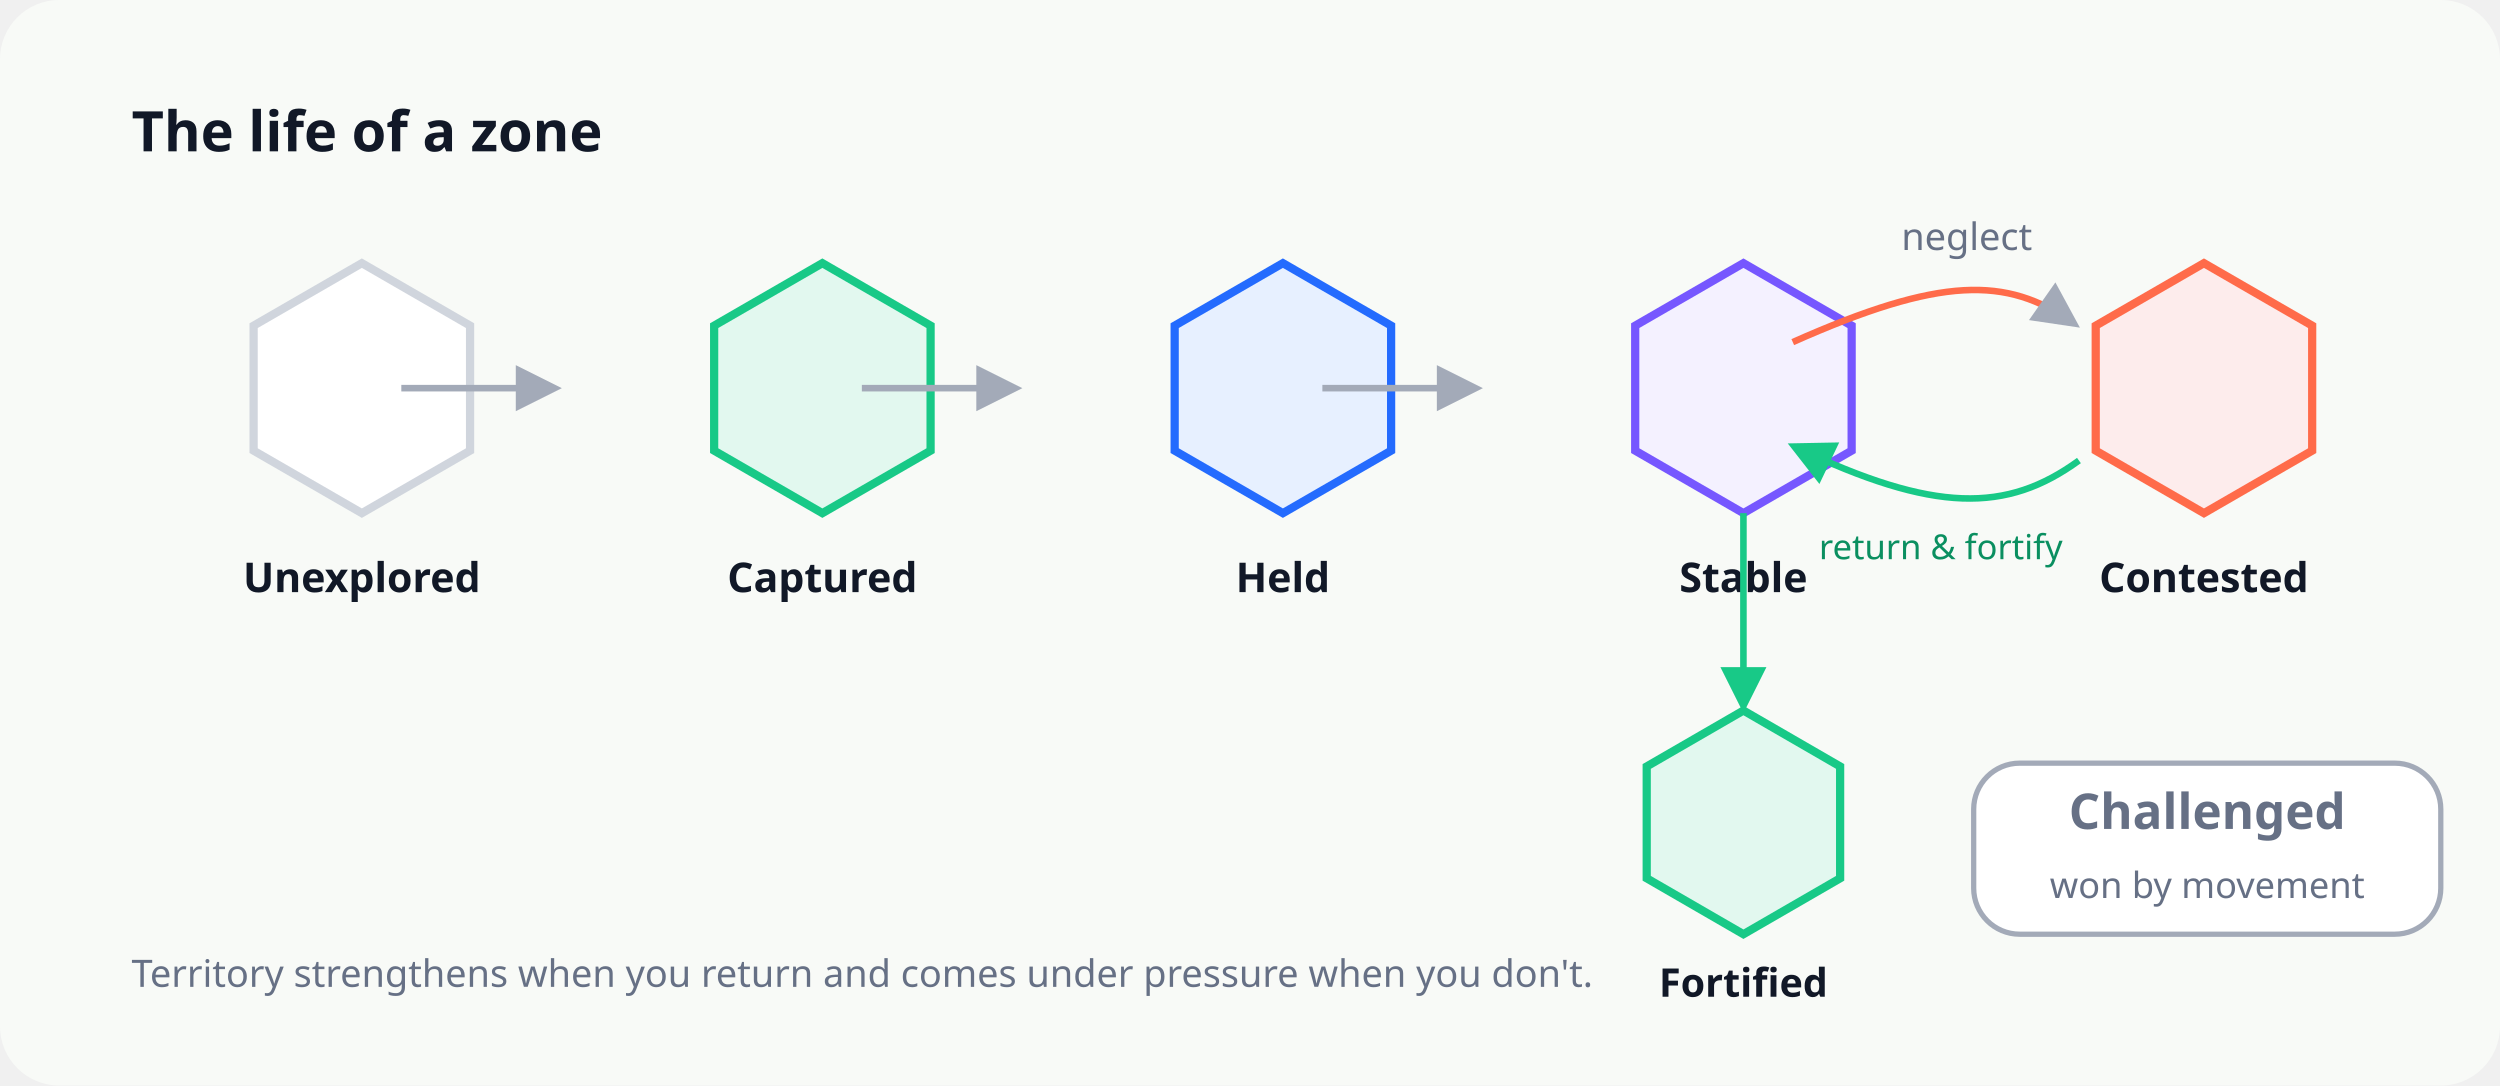
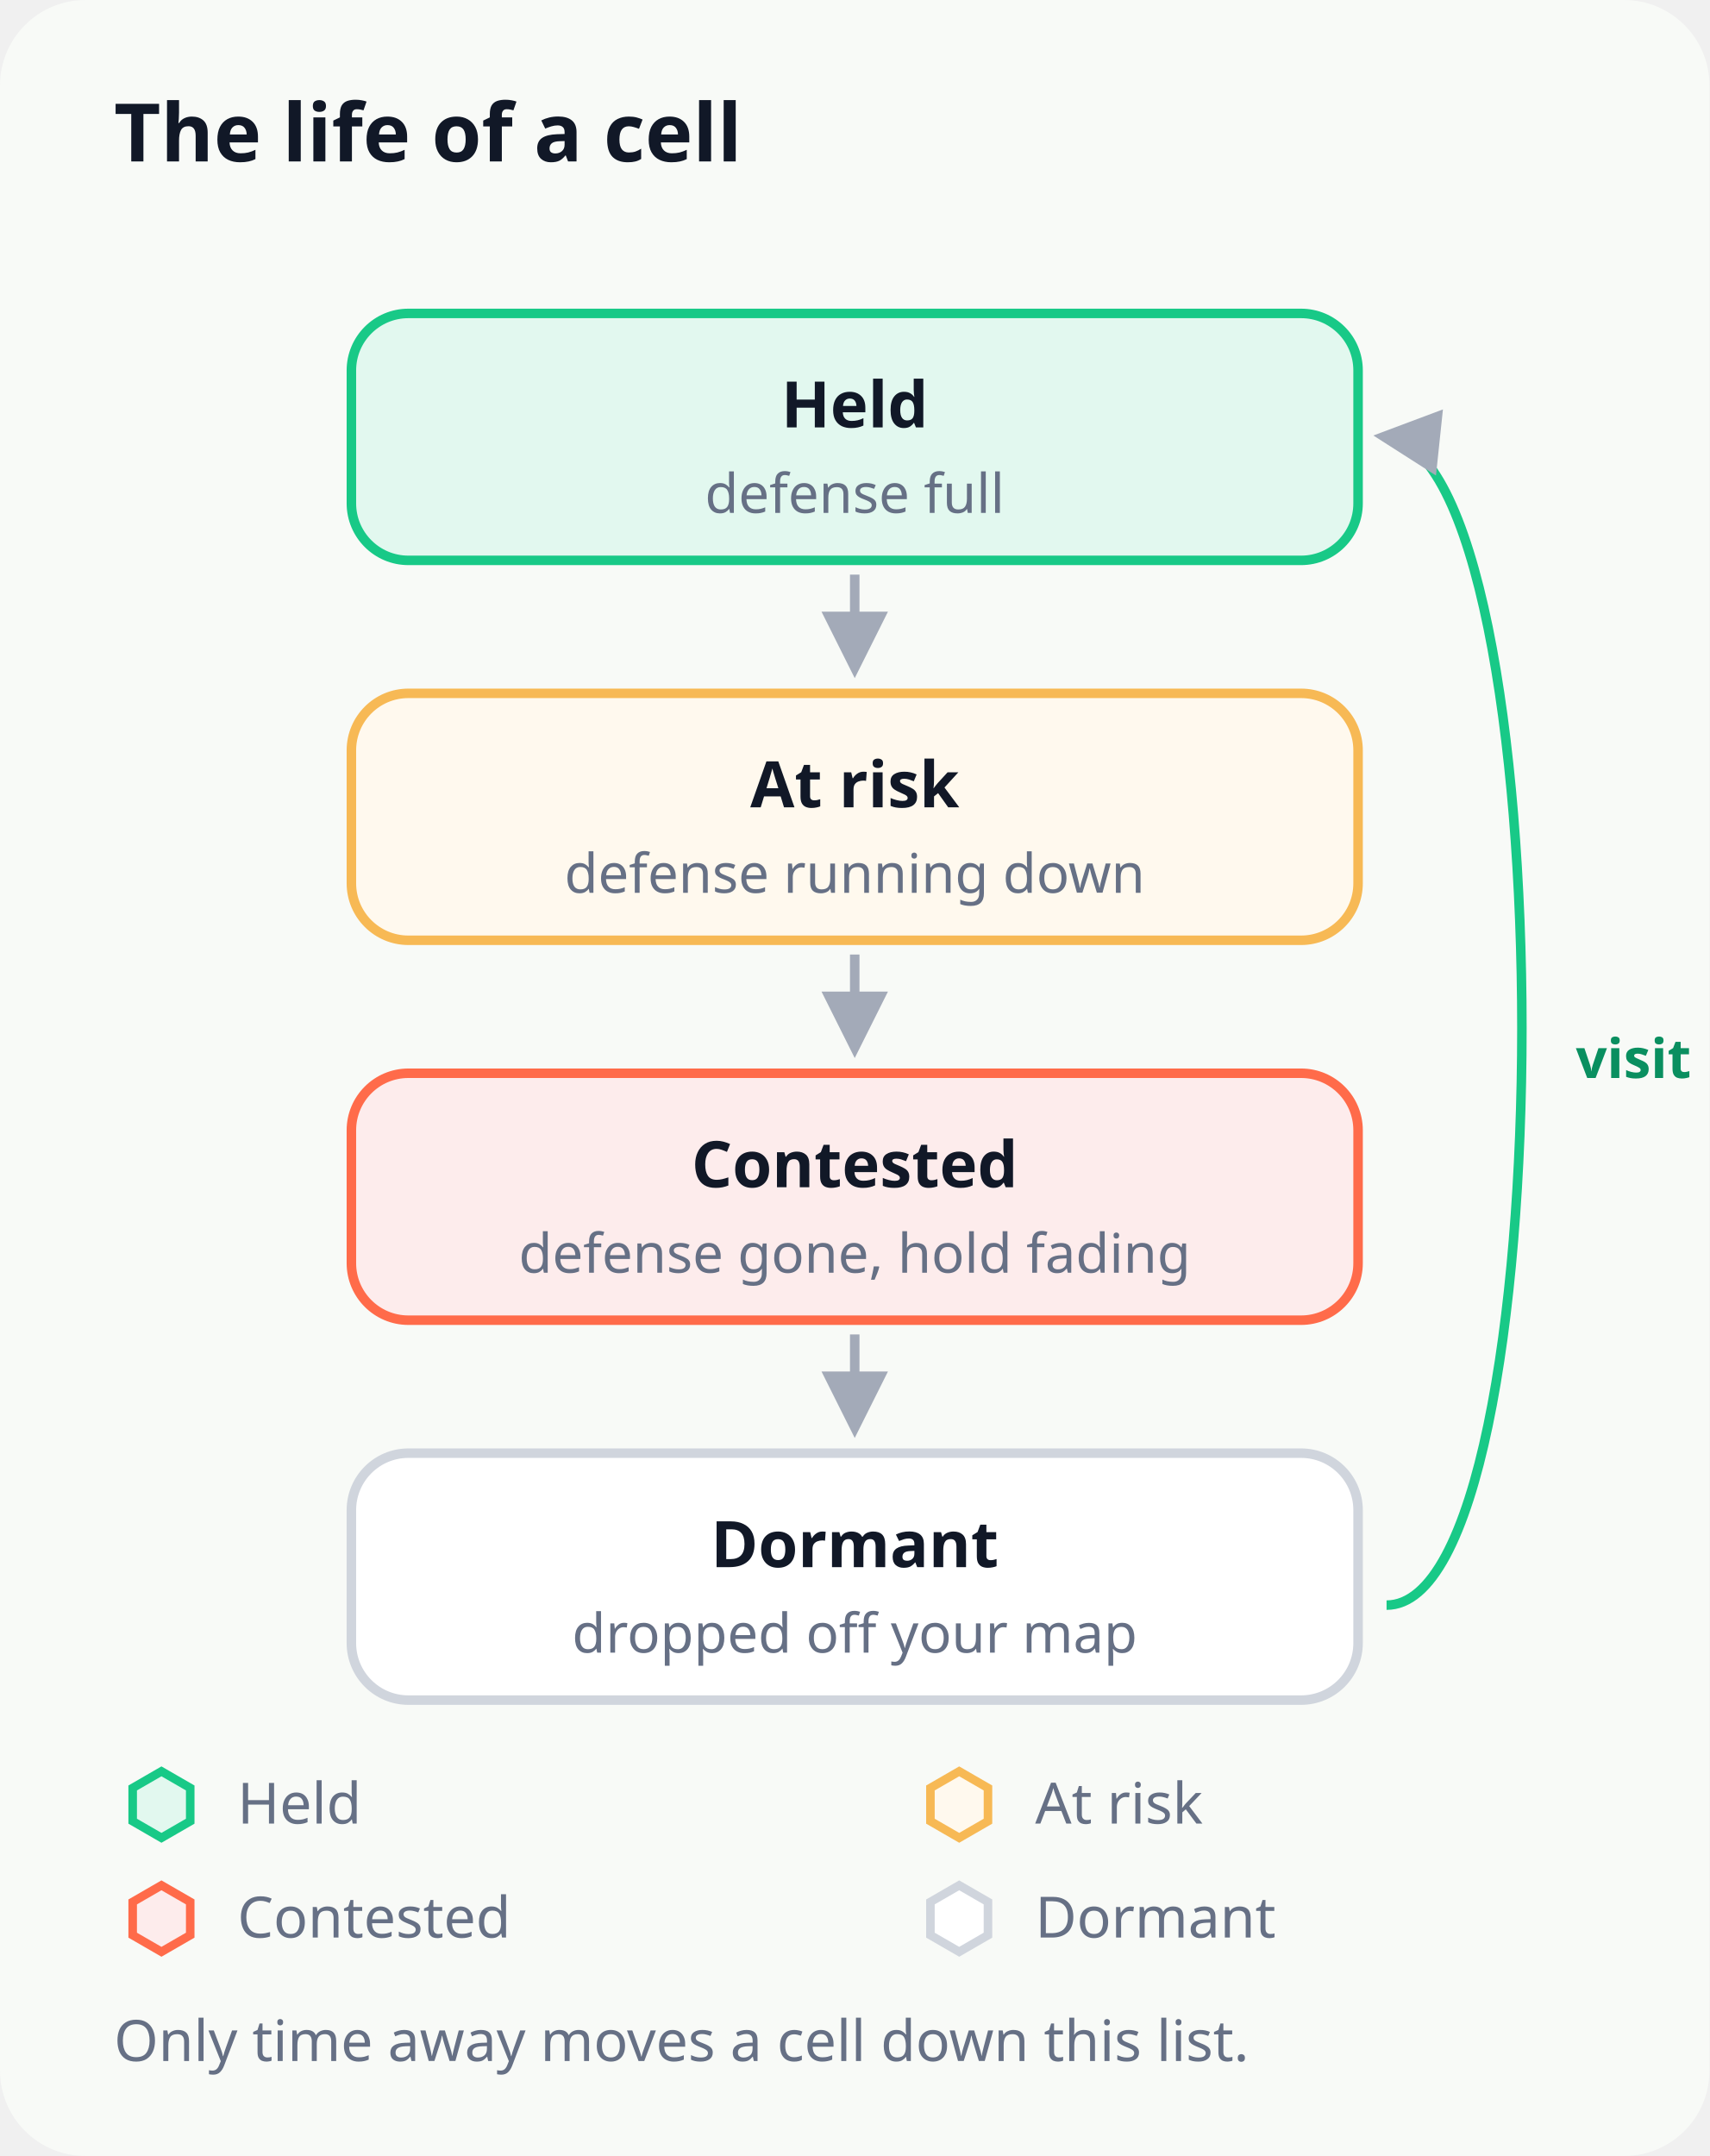
- <svg xmlns="http://www.w3.org/2000/svg" viewBox="0 0 760 330" role="img" aria-labelledby="t">
+ <svg xmlns="http://www.w3.org/2000/svg" viewBox="0 0 360 454" role="img" aria-labelledby="lifecycle-t lifecycle-d">
+   <rect width="360" height="454" rx="18" fill="#F8FAF7" />
  <defs>
-     <marker id="arr" viewBox="0 0 10 10" refX="8" refY="5" markerWidth="7" markerHeight="7" orient="auto-start-reverse">
+     <marker id="a" viewBox="0 0 10 10" refX="8" refY="5" markerWidth="7" markerHeight="7" orient="auto-start-reverse">
      <path d="M0,0 L10,5 L0,10 z" fill="#A3AAB8" />
    </marker>
-     <marker id="arrB" viewBox="0 0 10 10" refX="8" refY="5" markerWidth="7" markerHeight="7" orient="auto-start-reverse">
-       <path d="M0,0 L10,5 L0,10 z" fill="#246BFE" />
-     </marker>
-     <marker id="arrG" viewBox="0 0 10 10" refX="8" refY="5" markerWidth="7" markerHeight="7" orient="auto-start-reverse">
+     <marker id="ag" viewBox="0 0 10 10" refX="8" refY="5" markerWidth="7" markerHeight="7" orient="auto-start-reverse">
      <path d="M0,0 L10,5 L0,10 z" fill="#18C987" />
    </marker>
  </defs>
-   <rect width="760" height="330" rx="18" fill="#F8FAF7" />
-   <text x="40" y="46" font-family="Sora, 'Plus Jakarta Sans', system-ui, sans-serif" font-size="17" font-weight="800" fill="#111827">The life of a zone</text>
-   <polygon points="142.9,99.0 142.9,137.0 110.0,156.0 77.1,137.0 77.1,99.0 110.0,80.0" fill="#FFFFFF" stroke="#D0D5DD" stroke-width="2.5" />
-   <text x="110" y="180" text-anchor="middle" font-family="Sora, 'Plus Jakarta Sans', system-ui, sans-serif" font-size="12.5" font-weight="700" fill="#111827">Unexplored</text>
-   <polygon points="282.9,99.0 282.9,137.0 250.0,156.0 217.1,137.0 217.1,99.0 250.0,80.0" fill="#E2F8EF" stroke="#18C987" stroke-width="2.5" />
-   <text x="250" y="180" text-anchor="middle" font-family="Sora, 'Plus Jakarta Sans', system-ui, sans-serif" font-size="12.5" font-weight="700" fill="#111827">Captured</text>
-   <polygon points="422.9,99.0 422.9,137.0 390.0,156.0 357.1,137.0 357.1,99.0 390.0,80.0" fill="#E7F0FF" stroke="#246BFE" stroke-width="2.5" />
-   <text x="390" y="180" text-anchor="middle" font-family="Sora, 'Plus Jakarta Sans', system-ui, sans-serif" font-size="12.5" font-weight="700" fill="#111827">Held</text>
-   <polygon points="562.9,99.0 562.9,137.0 530.0,156.0 497.1,137.0 497.1,99.0 530.0,80.0" fill="#F4F1FF" stroke="#7657FF" stroke-width="2.5" />
-   <text x="530" y="180" text-anchor="middle" font-family="Sora, 'Plus Jakarta Sans', system-ui, sans-serif" font-size="12.5" font-weight="700" fill="#111827">Stable</text>
-   <path d="M 122 118 L 168 118" fill="none" stroke="#A3AAB8" stroke-width="2" marker-end="url(#arr)" />
-   <path d="M 262 118 L 308 118" fill="none" stroke="#A3AAB8" stroke-width="2" marker-end="url(#arr)" />
-   <path d="M 402 118 L 448 118" fill="none" stroke="#A3AAB8" stroke-width="2" marker-end="url(#arr)" />
-   <polygon points="702.9,99.0 702.9,137.0 670.0,156.0 637.1,137.0 637.1,99.0 670.0,80.0" fill="#FDECEC" stroke="#FF6B4A" stroke-width="2.5" />
-   <text x="670" y="180" text-anchor="middle" font-family="Sora, 'Plus Jakarta Sans', system-ui, sans-serif" font-size="12.5" font-weight="700" fill="#111827">Contested</text>
-   <path d="M 545 104 C 590 84 610 84 630 98" fill="none" stroke="#FF6B4A" stroke-width="2" marker-end="url(#arr)" />
-   <text x="578" y="76" font-family="Sora, 'Plus Jakarta Sans', system-ui, sans-serif" font-size="11.5" fill="#667085">neglect</text>
-   <path d="M 632 140 C 610 156 588 156 546 136" fill="none" stroke="#18C987" stroke-width="2" marker-end="url(#arrG)" />
-   <text x="590" y="170" text-anchor="middle" font-family="Sora, 'Plus Jakarta Sans', system-ui, sans-serif" font-size="10.5" fill="#0A8F60">return &amp; fortify</text>
-   <polygon points="559.4,233.0 559.4,267.0 530.0,284.0 500.6,267.0 500.6,233.0 530.0,216.0" fill="#E2F8EF" stroke="#18C987" stroke-width="2.5" />
-   <text x="530" y="303" text-anchor="middle" font-family="Sora, 'Plus Jakarta Sans', system-ui, sans-serif" font-size="12" font-weight="700" fill="#111827">Fortified</text>
-   <path d="M 530 156 L 530 214" fill="none" stroke="#18C987" stroke-width="2" marker-end="url(#arrG)" />
-   <rect x="600" y="232" width="142" height="52" rx="14" fill="#FFFFFF" stroke="#A3AAB8" stroke-width="1.6" />
-   <text x="671" y="252" text-anchor="middle" font-family="Sora, 'Plus Jakarta Sans', system-ui, sans-serif" font-size="15" font-weight="700" fill="#667085">Challenged</text>
-   <text x="671" y="273" text-anchor="middle" font-family="Sora, 'Plus Jakarta Sans', system-ui, sans-serif" font-size="11" fill="#667085">won by movement</text>
-   <text x="40" y="300" font-family="Sora, 'Plus Jakarta Sans', system-ui, sans-serif" font-size="11.5" fill="#667085">Territory strengthens when you return and comes under pressure when you don't.</text>
+   <text x="24" y="34" font-family="Sora, 'Plus Jakarta Sans', system-ui, sans-serif" font-size="17" font-weight="800" fill="#111827">The life of a cell</text>
+   <rect x="74" y="66" width="212" height="52" rx="12" fill="#E2F8EF" stroke="#18C987" stroke-width="2" />
+   <text x="180.0" y="90.0" text-anchor="middle" font-family="Sora, 'Plus Jakarta Sans', system-ui, sans-serif" font-size="13.5" font-weight="700" fill="#111827">Held</text>
+   <text x="180.0" y="108.0" text-anchor="middle" font-family="Sora, 'Plus Jakarta Sans', system-ui, sans-serif" font-size="11.5" fill="#667085">defense full</text>
+   <path d="M 180.0 121 L 180.0 140" fill="none" stroke="#A3AAB8" stroke-width="2" marker-end="url(#a)" />
+   <rect x="74" y="146" width="212" height="52" rx="12" fill="#FFF9EE" stroke="#F7B955" stroke-width="2" />
+   <text x="180.0" y="170.0" text-anchor="middle" font-family="Sora, 'Plus Jakarta Sans', system-ui, sans-serif" font-size="13.5" font-weight="700" fill="#111827">At risk</text>
+   <text x="180.0" y="188.0" text-anchor="middle" font-family="Sora, 'Plus Jakarta Sans', system-ui, sans-serif" font-size="11.5" fill="#667085">defense running down</text>
+   <path d="M 180.0 201 L 180.0 220" fill="none" stroke="#A3AAB8" stroke-width="2" marker-end="url(#a)" />
+   <rect x="74" y="226" width="212" height="52" rx="12" fill="#FDECEC" stroke="#FF6B4A" stroke-width="2" />
+   <text x="180.0" y="250.0" text-anchor="middle" font-family="Sora, 'Plus Jakarta Sans', system-ui, sans-serif" font-size="13.5" font-weight="700" fill="#111827">Contested</text>
+   <text x="180.0" y="268.0" text-anchor="middle" font-family="Sora, 'Plus Jakarta Sans', system-ui, sans-serif" font-size="11.5" fill="#667085">defense gone, hold fading</text>
+   <path d="M 180.0 281 L 180.0 300" fill="none" stroke="#A3AAB8" stroke-width="2" marker-end="url(#a)" />
+   <rect x="74" y="306" width="212" height="52" rx="12" fill="#FFFFFF" stroke="#D0D5DD" stroke-width="2" />
+   <text x="180.0" y="330.0" text-anchor="middle" font-family="Sora, 'Plus Jakarta Sans', system-ui, sans-serif" font-size="13.5" font-weight="700" fill="#111827">Dormant</text>
+   <text x="180.0" y="348.0" text-anchor="middle" font-family="Sora, 'Plus Jakarta Sans', system-ui, sans-serif" font-size="11.5" fill="#667085">dropped off your map</text>
+   <path d="M 292 338 C 330 338 330 96 292 92" fill="none" stroke="#18C987" stroke-width="2" marker-end="url(#a)" />
+   <text x="344" y="227.0" text-anchor="middle" font-family="Sora, 'Plus Jakarta Sans', system-ui, sans-serif" font-size="11.5" font-weight="700" fill="#0A8F60">visit</text>
+   <polygon points="34,373 40.06,376.5 40.06,383.5 34,387 27.94,383.5 27.94,376.5" fill="#E2F8EF" stroke="#18C987" stroke-width="1.8" />
+   <text x="50" y="384" font-family="Sora, 'Plus Jakarta Sans', system-ui, sans-serif" font-size="12" fill="#667085">Held</text>
+   <polygon points="202,373 208.06,376.5 208.06,383.5 202,387 195.94,383.5 195.94,376.5" fill="#FFF9EE" stroke="#F7B955" stroke-width="1.8" />
+   <text x="218" y="384" font-family="Sora, 'Plus Jakarta Sans', system-ui, sans-serif" font-size="12" fill="#667085">At risk</text>
+   <polygon points="34,397 40.06,400.5 40.06,407.5 34,411 27.94,407.5 27.94,400.5" fill="#FDECEC" stroke="#FF6B4A" stroke-width="1.8" />
+   <text x="50" y="408" font-family="Sora, 'Plus Jakarta Sans', system-ui, sans-serif" font-size="12" fill="#667085">Contested</text>
+   <polygon points="202,397 208.06,400.5 208.06,407.5 202,411 195.94,407.5 195.94,400.5" fill="#FFFFFF" stroke="#D0D5DD" stroke-width="1.8" />
+   <text x="218" y="408" font-family="Sora, 'Plus Jakarta Sans', system-ui, sans-serif" font-size="12" fill="#667085">Dormant</text>
+   <text x="24" y="434" font-family="Sora, 'Plus Jakarta Sans', system-ui, sans-serif" font-size="12" fill="#667085">Only time away moves a cell down this list.</text>
</svg>
